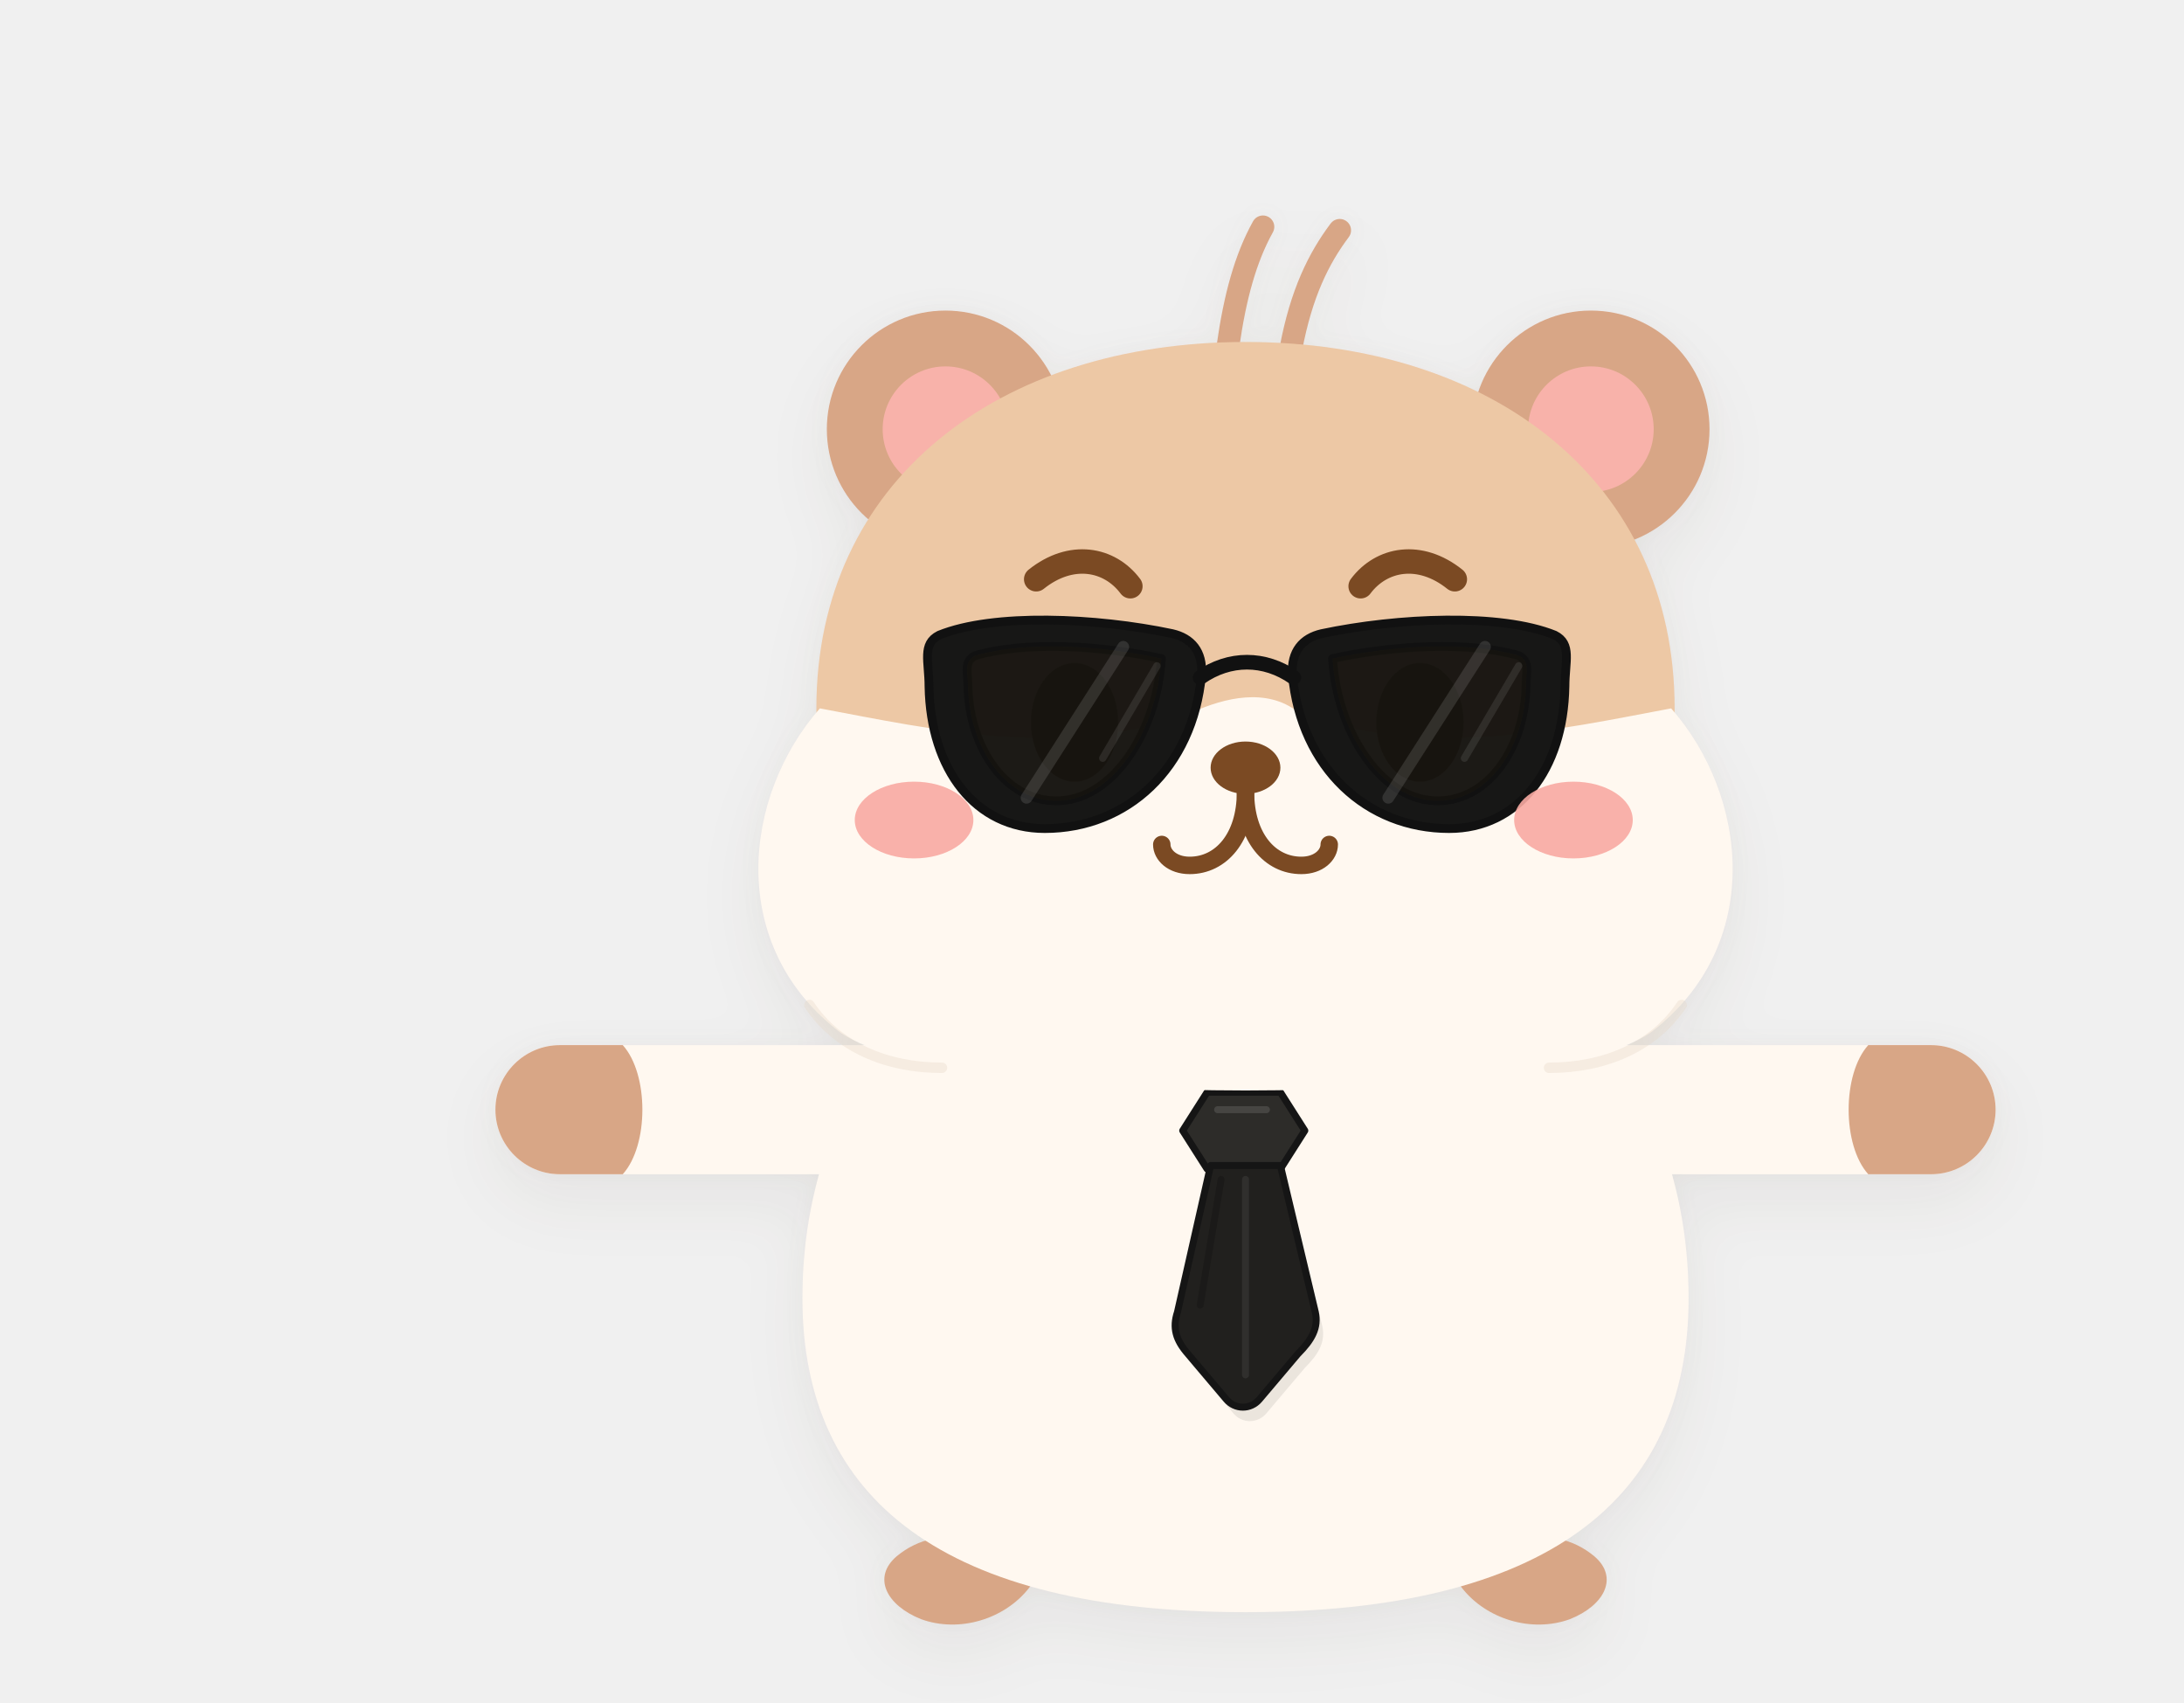
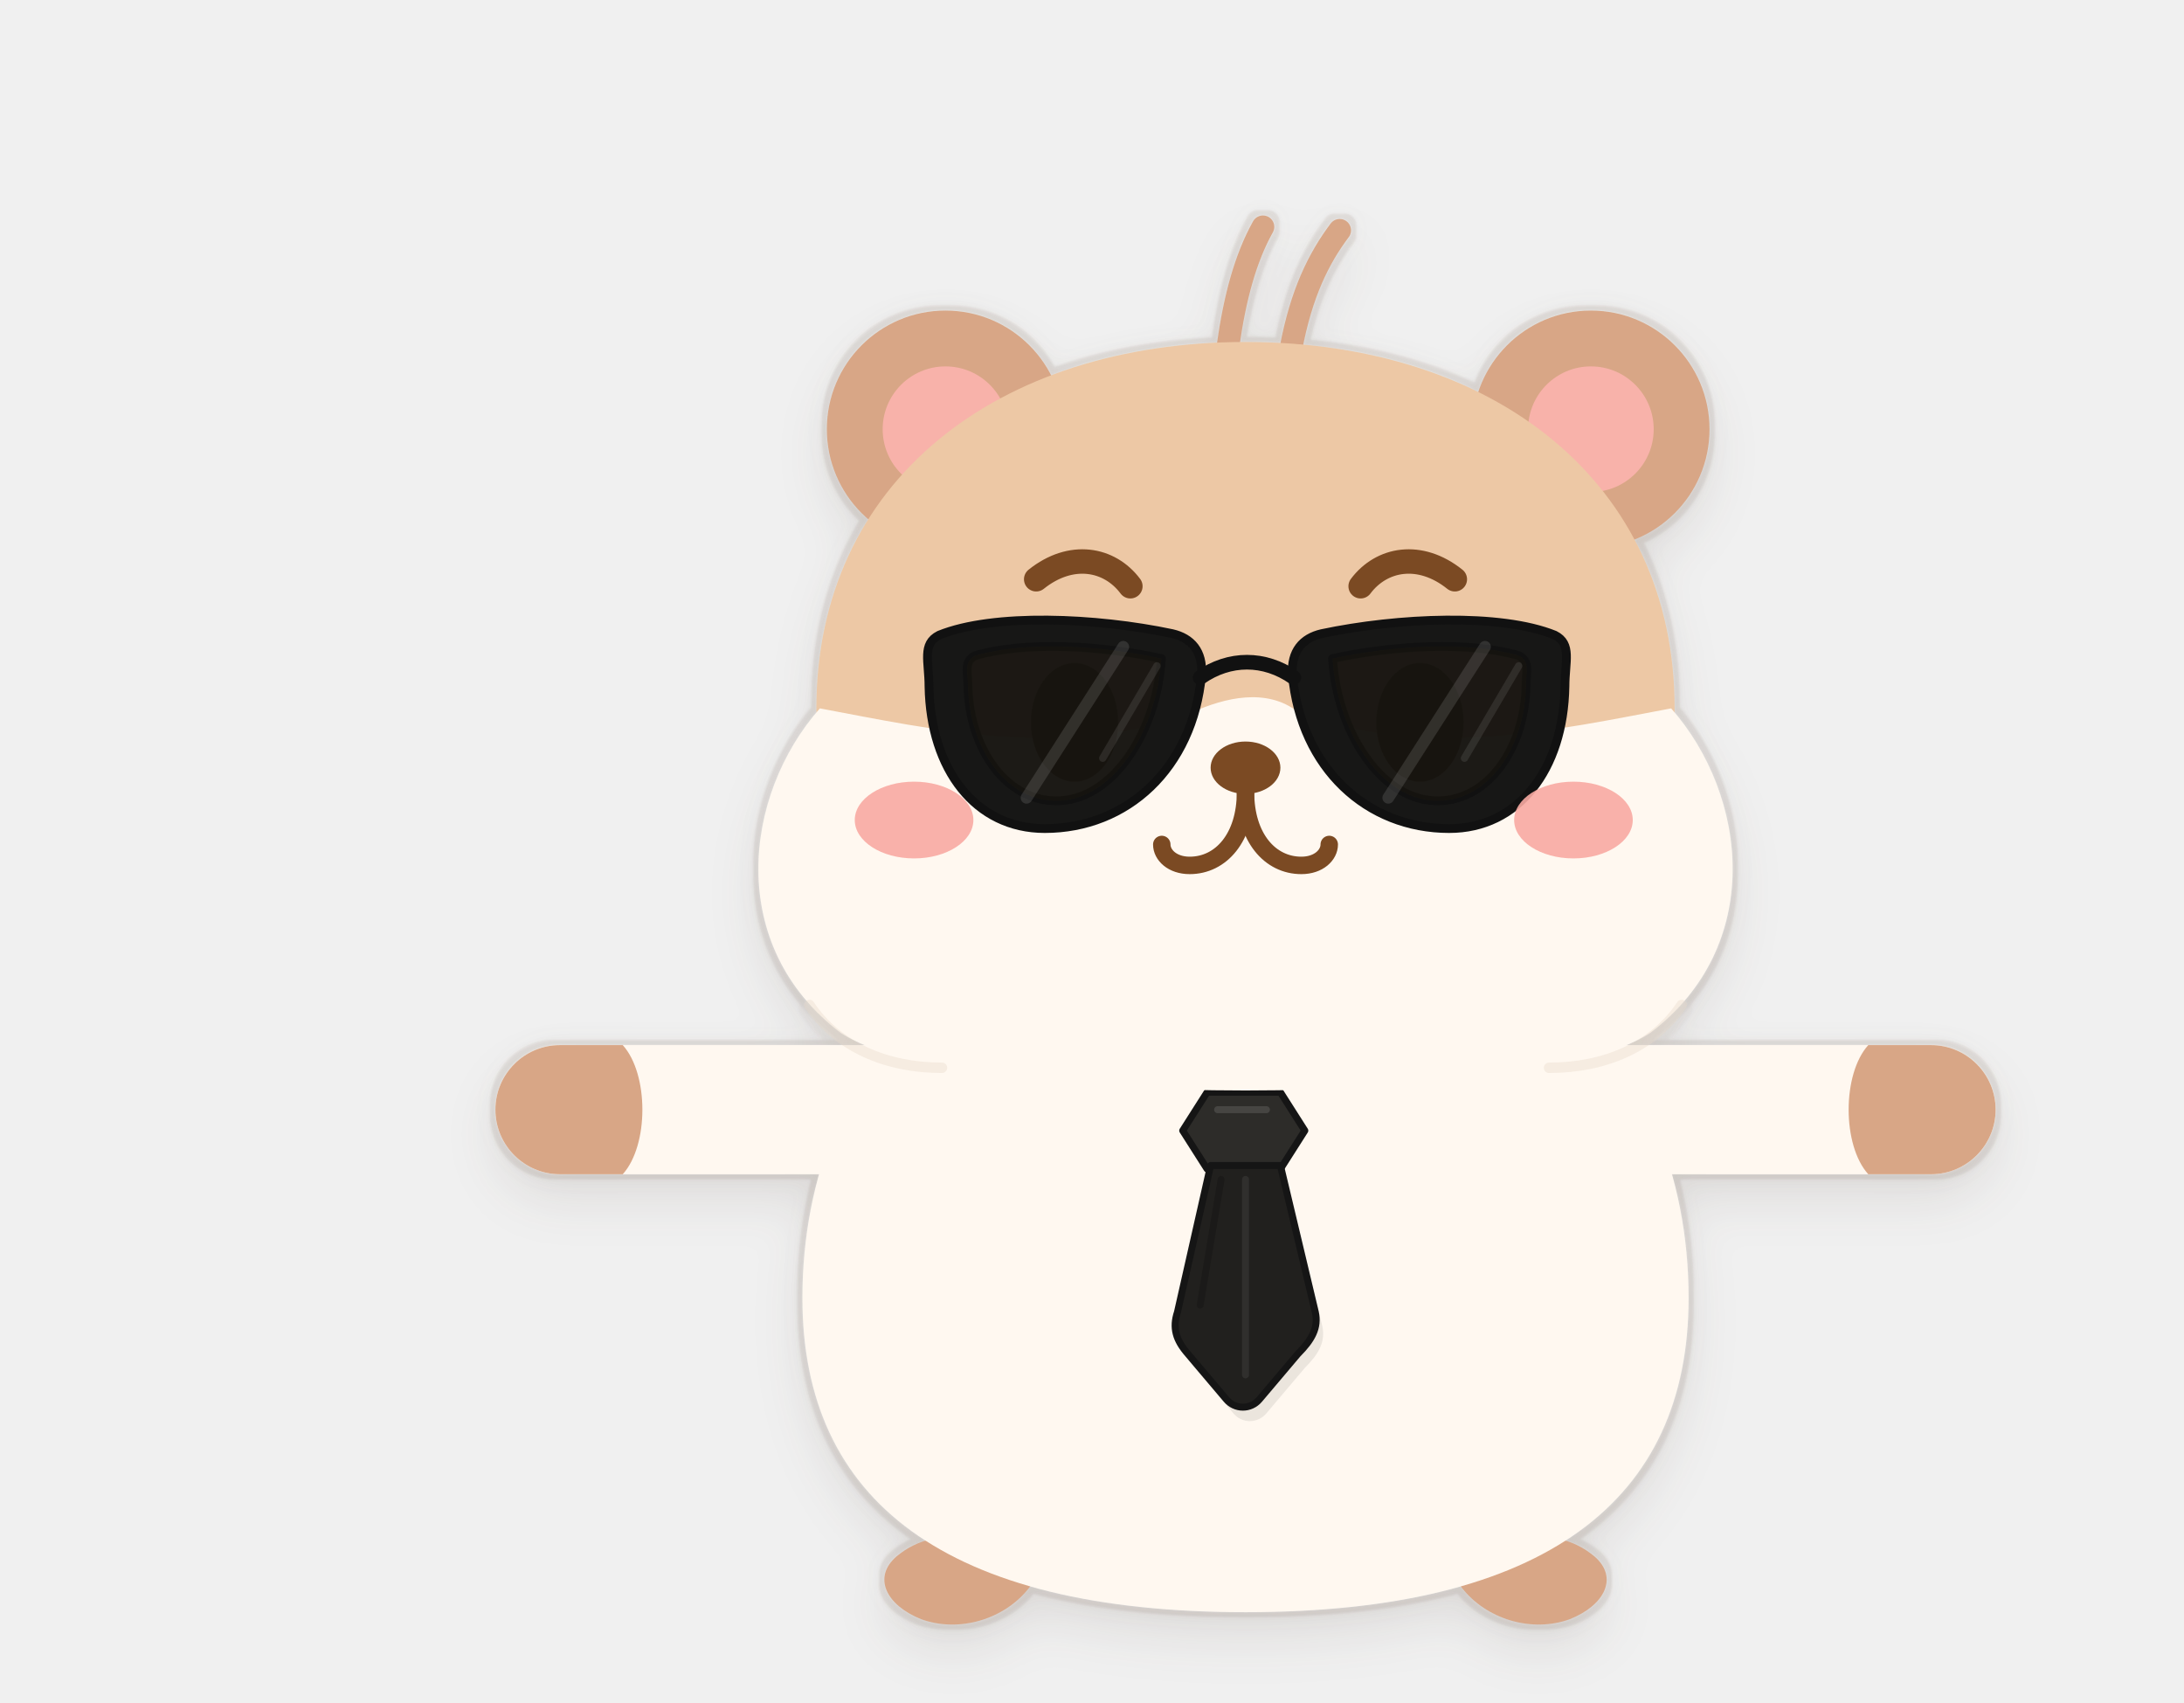
<svg xmlns="http://www.w3.org/2000/svg" data-export="notification-catch-v1-scripted" width="626" height="488" viewBox="-170 -50 626 488" role="img" aria-labelledby="title desc">
  <defs>
-     <filter id="soft-lift" x="-8%" y="-8%" width="116%" height="116%" color-interpolation-filters="sRGB">
-       <feGaussianBlur in="SourceAlpha" stdDeviation="2.8" result="soft-edge" />
-       <feFlood flood-color="#8b735e" flood-opacity=".045" result="halo-color" />
+     <filter id="soft-lift" x="-14%" y="-14%" width="128%" height="128%" color-interpolation-filters="sRGB">
+       <feMorphology in="SourceAlpha" operator="dilate" radius="1.45" result="edge-spread" />
+       <feComposite in="edge-spread" in2="SourceAlpha" operator="out" result="edge-ring" />
+       <feGaussianBlur in="edge-ring" stdDeviation="0.42" result="edge-soft" />
+       <feFlood flood-color="#7a604d" flood-opacity=".13" result="edge-color" />
+       <feComposite in="edge-color" in2="edge-soft" operator="in" result="edge-rim" />
+       <feGaussianBlur in="SourceAlpha" stdDeviation="3.0" result="soft-edge" />
+       <feFlood flood-color="#8b735e" flood-opacity=".07" result="halo-color" />
      <feComposite in="halo-color" in2="soft-edge" operator="in" result="halo" />
-       <feOffset in="SourceAlpha" dx="0" dy="8" result="shadow-offset" />
-       <feGaussianBlur in="shadow-offset" stdDeviation="9" result="shadow-blur" />
-       <feFlood flood-color="#3a2d23" flood-opacity=".055" result="shadow-color" />
+       <feOffset in="SourceAlpha" dx="0" dy="7" result="shadow-offset" />
+       <feGaussianBlur in="shadow-offset" stdDeviation="7" result="shadow-blur" />
+       <feFlood flood-color="#3a2d23" flood-opacity=".105" result="shadow-color" />
      <feComposite in="shadow-color" in2="shadow-blur" operator="in" result="ambient-shadow" />
      <feMerge>
        <feMergeNode in="ambient-shadow" />
        <feMergeNode in="halo" />
+         <feMergeNode in="edge-rim" />
        <feMergeNode in="SourceGraphic" />
      </feMerge>
    </filter>
    <clipPath id="idle-hand-shadow-clip-left" clipPathUnits="userSpaceOnUse">
      <path d="M 111.43 223.79 L 109.8 223.94 L 108.09 224.51 L 106.26 225.27 L 104.32 226.08 L 102.28 226.93 L 100.17 227.83 L 98 228.76 L 95.79 229.74 L 93.55 230.78 L 91.28 231.87 L 88.99 233.02 L 86.7 234.25 L 84.4 235.54 L 82.1 236.91 L 79.82 238.35 L 77.56 239.88 L 75.32 241.48 L 73.11 243.18 L 70.94 244.95 L 68.82 246.81 L 66.76 248.76 L 64.75 250.78 L 62.82 252.88 L 60.94 255.06 L 59.12 257.3 L 57.34 259.63 L 55.58 262.03 L 53.84 264.52 L 52.12 267.1 L 50.44 269.79 L 48.81 272.6 L 47.24 275.53 L 45.77 278.6 L 44.39 281.8 L 43.15 285.12 L 42.07 288.56 L 41.17 292.08 L 40.46 295.66 L 39.94 299.26 L 39.63 302.86 L 39.51 306.42 L 39.56 309.93 L 39.79 313.43 L 40.22 316.99 L 40.91 320.71 L 41.88 324.51 L 43.13 328.21 L 44.59 331.68 L 46.2 334.88 L 47.92 337.84 L 49.7 340.6 L 51.53 343.19 L 53.4 345.6 L 55.27 347.8 L 57.18 349.73 L 59.13 351.35 L 61.14 352.67 L 63.2 353.69 L 65.28 354.41 L 67.36 354.85 L 69.41 355.01 L 71.41 354.91 L 73.36 354.56 L 75.24 353.99 L 77.09 353.22 L 78.91 352.3 L 80.7 351.23 L 82.43 350.02 L 84 348.61 L 85.33 346.98 L 86.36 345.13 L 87.11 343.14 L 87.59 341.05 L 87.84 338.94 L 87.88 336.84 L 87.74 334.78 L 87.41 332.77 L 86.93 330.85 L 86.28 329.02 L 85.47 327.3 L 84.53 325.68 L 83.46 324.15 L 82.34 322.66 L 81.25 321.21 L 80.24 319.8 L 79.34 318.44 L 78.59 317.16 L 77.97 316 L 77.5 314.96 L 77.17 314 L 76.93 312.98 L 76.74 311.71 L 76.58 310.15 L 76.47 308.43 L 76.44 306.71 L 76.49 305.04 L 76.63 303.42 L 76.85 301.84 L 77.16 300.29 L 77.56 298.74 L 78.05 297.18 L 78.65 295.6 L 79.35 293.99 L 80.16 292.34 L 81.07 290.65 L 82.08 288.93 L 83.18 287.17 L 84.37 285.39 L 85.63 283.59 L 86.93 281.82 L 88.19 280.17 L 89.35 278.72 L 90.42 277.47 L 91.47 276.32 L 92.55 275.23 L 93.67 274.18 L 94.84 273.16 L 96.06 272.16 L 97.33 271.19 L 98.64 270.25 L 100.01 269.33 L 101.42 268.44 L 102.89 267.56 L 104.41 266.71 L 105.98 265.88 L 107.6 265.06 L 109.28 264.26 L 111.02 263.46 L 112.81 262.66 L 114.67 261.87 L 116.59 261.05 L 118.59 260.22 L 120.68 259.34 L 122.84 258.38 L 124.87 257.31 L 126.37 256.05 L 127.08 254.54 L 127.12 252.79 L 126.82 250.82 L 126.37 248.69 L 125.8 246.44 L 125.12 244.1 L 124.32 241.71 L 123.41 239.31 L 122.41 236.93 L 121.31 234.61 L 120.12 232.39 L 118.85 230.3 L 117.5 228.38 L 116.07 226.68 L 114.57 225.26 L 113.02 224.24Z" />
      <path d="M 42.67 326.41 L 43.5 329.54 L 44.97 332.74 L 46.55 335.71 L 48.21 338.48 L 49.93 341.07 L 51.69 343.51 L 53.48 345.82 L 55.29 347.97 L 57.15 349.89 L 59.09 351.51 L 61.11 352.82 L 63.19 353.83 L 65.28 354.55 L 67.37 354.99 L 69.43 355.15 L 71.44 355.04 L 73.39 354.68 L 75.27 354.09 L 77.1 353.3 L 78.91 352.35 L 80.72 351.3 L 82.51 350.12 L 84.14 348.74 L 85.49 347.09 L 86.51 345.21 L 87.24 343.18 L 87.7 341.07 L 87.94 338.93 L 87.97 336.82 L 87.82 334.74 L 87.5 332.73 L 87.01 330.8 L 86.35 328.96 L 85.55 327.24 L 84.6 325.64 L 83.51 324.15 L 82.38 322.72 L 81.3 321.33 L 80.31 319.97 L 79.43 318.65 L 78.68 317.41 L 78.05 316.25 L 77.56 315.2 L 76.88 314.49 L 75.58 314.28 L 73.84 314.32 L 71.95 314.34 L 69.9 314.34 L 67.73 314.26 L 65.45 314.15 L 63.12 314.12 L 60.76 314.21 L 58.39 314.44 L 56.04 314.82 L 53.73 315.37 L 51.5 316.1 L 49.38 317.04 L 47.43 318.28 L 45.69 319.84 L 44.21 321.7 L 43.04 323.82Z" />
    </clipPath>
    <clipPath id="idle-hand-shadow-clip-right" clipPathUnits="userSpaceOnUse">
      <path d="M 262.57 223.79 L 264.2 223.94 L 265.91 224.51 L 267.74 225.27 L 269.68 226.08 L 271.72 226.93 L 273.83 227.83 L 276 228.76 L 278.21 229.74 L 280.45 230.78 L 282.72 231.87 L 285.01 233.02 L 287.3 234.25 L 289.6 235.54 L 291.9 236.91 L 294.18 238.35 L 296.44 239.88 L 298.68 241.48 L 300.89 243.18 L 303.06 244.95 L 305.18 246.81 L 307.24 248.76 L 309.25 250.78 L 311.18 252.88 L 313.06 255.06 L 314.88 257.3 L 316.66 259.63 L 318.42 262.03 L 320.16 264.52 L 321.88 267.1 L 323.56 269.79 L 325.19 272.6 L 326.76 275.53 L 328.23 278.6 L 329.61 281.8 L 330.85 285.12 L 331.93 288.56 L 332.83 292.08 L 333.54 295.66 L 334.06 299.26 L 334.37 302.86 L 334.49 306.42 L 334.44 309.93 L 334.21 313.43 L 333.78 316.99 L 333.09 320.71 L 332.12 324.51 L 330.87 328.21 L 329.41 331.68 L 327.8 334.88 L 326.08 337.84 L 324.3 340.6 L 322.47 343.19 L 320.6 345.6 L 318.73 347.8 L 316.82 349.73 L 314.87 351.35 L 312.86 352.67 L 310.8 353.69 L 308.72 354.41 L 306.64 354.85 L 304.59 355.01 L 302.59 354.91 L 300.64 354.56 L 298.76 353.99 L 296.91 353.22 L 295.09 352.3 L 293.3 351.23 L 291.57 350.02 L 290 348.61 L 288.67 346.98 L 287.64 345.13 L 286.89 343.14 L 286.41 341.05 L 286.16 338.94 L 286.12 336.84 L 286.26 334.78 L 286.59 332.77 L 287.07 330.85 L 287.72 329.02 L 288.53 327.3 L 289.47 325.68 L 290.54 324.15 L 291.66 322.66 L 292.75 321.21 L 293.76 319.8 L 294.66 318.44 L 295.41 317.16 L 296.03 316 L 296.5 314.96 L 296.83 314 L 297.07 312.98 L 297.26 311.71 L 297.42 310.15 L 297.53 308.43 L 297.56 306.71 L 297.51 305.04 L 297.37 303.42 L 297.15 301.84 L 296.84 300.29 L 296.44 298.74 L 295.95 297.18 L 295.35 295.6 L 294.65 293.99 L 293.84 292.34 L 292.93 290.65 L 291.92 288.93 L 290.82 287.17 L 289.63 285.39 L 288.37 283.59 L 287.07 281.82 L 285.81 280.17 L 284.65 278.72 L 283.58 277.47 L 282.53 276.32 L 281.45 275.23 L 280.33 274.18 L 279.16 273.16 L 277.94 272.16 L 276.67 271.19 L 275.36 270.25 L 273.99 269.33 L 272.58 268.44 L 271.11 267.56 L 269.59 266.71 L 268.02 265.88 L 266.4 265.06 L 264.72 264.26 L 262.98 263.46 L 261.19 262.66 L 259.33 261.87 L 257.41 261.05 L 255.41 260.22 L 253.32 259.34 L 251.16 258.38 L 249.13 257.31 L 247.63 256.05 L 246.92 254.54 L 246.88 252.79 L 247.18 250.82 L 247.63 248.69 L 248.2 246.44 L 248.88 244.1 L 249.68 241.71 L 250.59 239.31 L 251.59 236.93 L 252.69 234.61 L 253.88 232.39 L 255.15 230.3 L 256.5 228.38 L 257.93 226.68 L 259.43 225.26 L 260.98 224.24Z" />
      <path d="M 331.33 326.41 L 330.5 329.54 L 329.03 332.74 L 327.45 335.71 L 325.79 338.48 L 324.07 341.07 L 322.31 343.51 L 320.52 345.82 L 318.71 347.97 L 316.85 349.89 L 314.91 351.51 L 312.89 352.82 L 310.81 353.83 L 308.72 354.55 L 306.63 354.99 L 304.57 355.15 L 302.56 355.04 L 300.61 354.68 L 298.73 354.09 L 296.9 353.3 L 295.09 352.35 L 293.28 351.3 L 291.49 350.12 L 289.86 348.74 L 288.51 347.09 L 287.49 345.21 L 286.76 343.18 L 286.3 341.07 L 286.06 338.93 L 286.03 336.82 L 286.18 334.74 L 286.5 332.73 L 286.99 330.8 L 287.65 328.96 L 288.45 327.24 L 289.4 325.64 L 290.49 324.15 L 291.62 322.72 L 292.7 321.33 L 293.69 319.97 L 294.57 318.65 L 295.32 317.41 L 295.95 316.25 L 296.44 315.2 L 297.12 314.49 L 298.42 314.28 L 300.16 314.32 L 302.05 314.34 L 304.1 314.34 L 306.27 314.26 L 308.55 314.15 L 310.88 314.12 L 313.24 314.21 L 315.61 314.44 L 317.96 314.82 L 320.27 315.37 L 322.5 316.1 L 324.62 317.04 L 326.57 318.28 L 328.31 319.84 L 329.79 321.7 L 330.96 323.82Z" />
    </clipPath>
    <g id="notification-idle-source" data-layer="idle-source-for-notification-export">
      <g id="arm-back-split-layer" data-layer="idle-complete-hands-behind-body">
        <g data-role="complete-idle-back-hand">
          <path d="M 111.43 223.79 L 109.8 223.94 L 108.09 224.51 L 106.26 225.27 L 104.32 226.08 L 102.28 226.93 L 100.17 227.83 L 98 228.76 L 95.79 229.74 L 93.55 230.78 L 91.28 231.87 L 88.99 233.02 L 86.7 234.25 L 84.4 235.54 L 82.1 236.91 L 79.82 238.35 L 77.56 239.88 L 75.32 241.48 L 73.11 243.18 L 70.94 244.95 L 68.82 246.81 L 66.76 248.76 L 64.75 250.78 L 62.82 252.88 L 60.94 255.06 L 59.12 257.3 L 57.34 259.63 L 55.58 262.03 L 53.84 264.52 L 52.12 267.1 L 50.44 269.79 L 48.81 272.6 L 47.24 275.53 L 45.77 278.6 L 44.39 281.8 L 43.15 285.12 L 42.07 288.56 L 41.17 292.08 L 40.46 295.66 L 39.94 299.26 L 39.63 302.86 L 39.51 306.42 L 39.56 309.93 L 39.79 313.43 L 40.22 316.99 L 40.91 320.71 L 41.88 324.51 L 43.13 328.21 L 44.59 331.68 L 46.2 334.88 L 47.92 337.84 L 49.7 340.6 L 51.53 343.19 L 53.4 345.6 L 55.27 347.8 L 57.18 349.73 L 59.13 351.35 L 61.14 352.67 L 63.2 353.69 L 65.28 354.41 L 67.36 354.85 L 69.41 355.01 L 71.41 354.91 L 73.36 354.56 L 75.24 353.99 L 77.09 353.22 L 78.91 352.3 L 80.7 351.23 L 82.43 350.02 L 84 348.61 L 85.33 346.98 L 86.36 345.13 L 87.11 343.14 L 87.59 341.05 L 87.84 338.94 L 87.88 336.84 L 87.74 334.78 L 87.41 332.77 L 86.93 330.85 L 86.28 329.02 L 85.47 327.3 L 84.53 325.68 L 83.46 324.15 L 82.34 322.66 L 81.25 321.21 L 80.24 319.8 L 79.34 318.44 L 78.59 317.16 L 77.97 316 L 77.5 314.96 L 77.17 314 L 76.93 312.98 L 76.74 311.71 L 76.58 310.15 L 76.47 308.43 L 76.44 306.71 L 76.49 305.04 L 76.63 303.42 L 76.85 301.84 L 77.16 300.29 L 77.56 298.74 L 78.05 297.18 L 78.65 295.6 L 79.35 293.99 L 80.16 292.34 L 81.07 290.65 L 82.08 288.93 L 83.18 287.17 L 84.37 285.39 L 85.63 283.59 L 86.93 281.82 L 88.19 280.17 L 89.35 278.72 L 90.42 277.47 L 91.47 276.32 L 92.55 275.23 L 93.67 274.18 L 94.84 273.16 L 96.06 272.16 L 97.33 271.19 L 98.64 270.25 L 100.01 269.33 L 101.42 268.44 L 102.89 267.56 L 104.41 266.71 L 105.98 265.88 L 107.6 265.06 L 109.28 264.26 L 111.02 263.46 L 112.81 262.66 L 114.67 261.87 L 116.59 261.05 L 118.59 260.22 L 120.68 259.34 L 122.84 258.38 L 124.87 257.31 L 126.37 256.05 L 127.08 254.54 L 127.12 252.79 L 126.82 250.82 L 126.37 248.69 L 125.8 246.44 L 125.12 244.1 L 124.32 241.71 L 123.41 239.31 L 122.41 236.93 L 121.31 234.61 L 120.12 232.39 L 118.85 230.3 L 117.5 228.38 L 116.07 226.68 L 114.57 225.26 L 113.02 224.24Z" fill="#fff8f0" />
          <path d="M 42.67 326.41 L 43.5 329.54 L 44.97 332.74 L 46.55 335.71 L 48.21 338.48 L 49.93 341.07 L 51.69 343.51 L 53.48 345.82 L 55.29 347.97 L 57.15 349.89 L 59.09 351.51 L 61.11 352.82 L 63.19 353.83 L 65.28 354.55 L 67.37 354.99 L 69.43 355.15 L 71.44 355.04 L 73.39 354.68 L 75.27 354.09 L 77.1 353.3 L 78.91 352.35 L 80.72 351.3 L 82.51 350.12 L 84.14 348.74 L 85.49 347.09 L 86.51 345.21 L 87.24 343.18 L 87.7 341.07 L 87.94 338.93 L 87.97 336.82 L 87.82 334.74 L 87.5 332.73 L 87.01 330.8 L 86.35 328.96 L 85.55 327.24 L 84.6 325.64 L 83.51 324.15 L 82.38 322.72 L 81.3 321.33 L 80.31 319.97 L 79.43 318.65 L 78.68 317.41 L 78.05 316.25 L 77.56 315.2 L 76.88 314.49 L 75.58 314.28 L 73.84 314.32 L 71.95 314.34 L 69.9 314.34 L 67.73 314.26 L 65.45 314.15 L 63.12 314.12 L 60.76 314.21 L 58.39 314.44 L 56.04 314.82 L 53.73 315.37 L 51.5 316.1 L 49.38 317.04 L 47.43 318.28 L 45.69 319.84 L 44.21 321.7 L 43.04 323.82Z" fill="#d8a686" />
        </g>
        <g data-role="complete-idle-back-hand">
          <path d="M 262.57 223.79 L 264.2 223.94 L 265.91 224.51 L 267.74 225.27 L 269.68 226.08 L 271.72 226.93 L 273.83 227.83 L 276 228.76 L 278.21 229.74 L 280.45 230.78 L 282.72 231.87 L 285.01 233.02 L 287.3 234.25 L 289.6 235.54 L 291.9 236.91 L 294.18 238.35 L 296.44 239.88 L 298.68 241.48 L 300.89 243.18 L 303.06 244.95 L 305.18 246.81 L 307.24 248.76 L 309.25 250.78 L 311.18 252.88 L 313.06 255.06 L 314.88 257.3 L 316.66 259.63 L 318.42 262.03 L 320.16 264.52 L 321.88 267.1 L 323.56 269.79 L 325.19 272.6 L 326.76 275.53 L 328.23 278.6 L 329.61 281.8 L 330.85 285.12 L 331.93 288.56 L 332.83 292.08 L 333.54 295.66 L 334.06 299.26 L 334.37 302.86 L 334.49 306.42 L 334.44 309.93 L 334.21 313.43 L 333.78 316.99 L 333.09 320.71 L 332.12 324.51 L 330.87 328.21 L 329.41 331.68 L 327.8 334.88 L 326.08 337.84 L 324.3 340.6 L 322.47 343.19 L 320.6 345.6 L 318.73 347.8 L 316.82 349.73 L 314.87 351.35 L 312.86 352.67 L 310.8 353.69 L 308.72 354.41 L 306.64 354.85 L 304.59 355.01 L 302.59 354.91 L 300.64 354.56 L 298.76 353.99 L 296.91 353.22 L 295.09 352.3 L 293.3 351.23 L 291.57 350.02 L 290 348.61 L 288.67 346.98 L 287.64 345.13 L 286.89 343.14 L 286.41 341.05 L 286.16 338.94 L 286.12 336.84 L 286.26 334.78 L 286.59 332.77 L 287.07 330.85 L 287.72 329.02 L 288.53 327.3 L 289.47 325.68 L 290.54 324.15 L 291.66 322.66 L 292.75 321.21 L 293.76 319.8 L 294.66 318.44 L 295.41 317.16 L 296.03 316 L 296.5 314.96 L 296.83 314 L 297.07 312.98 L 297.26 311.71 L 297.42 310.15 L 297.53 308.43 L 297.56 306.71 L 297.51 305.04 L 297.37 303.42 L 297.15 301.84 L 296.84 300.29 L 296.44 298.74 L 295.95 297.18 L 295.35 295.6 L 294.65 293.99 L 293.84 292.34 L 292.93 290.65 L 291.92 288.93 L 290.82 287.17 L 289.63 285.39 L 288.37 283.59 L 287.07 281.82 L 285.81 280.17 L 284.65 278.72 L 283.58 277.47 L 282.53 276.32 L 281.45 275.23 L 280.33 274.18 L 279.16 273.16 L 277.94 272.16 L 276.67 271.19 L 275.36 270.25 L 273.99 269.33 L 272.58 268.44 L 271.11 267.56 L 269.59 266.71 L 268.02 265.88 L 266.4 265.06 L 264.72 264.26 L 262.98 263.46 L 261.19 262.66 L 259.33 261.87 L 257.41 261.05 L 255.41 260.22 L 253.32 259.34 L 251.16 258.38 L 249.13 257.31 L 247.63 256.05 L 246.92 254.54 L 246.88 252.79 L 247.18 250.82 L 247.63 248.69 L 248.2 246.44 L 248.88 244.1 L 249.68 241.71 L 250.59 239.31 L 251.59 236.93 L 252.69 234.61 L 253.88 232.39 L 255.15 230.3 L 256.5 228.38 L 257.93 226.68 L 259.43 225.26 L 260.98 224.24Z" fill="#fff8f0" />
          <path d="M 331.33 326.41 L 330.5 329.54 L 329.03 332.74 L 327.45 335.71 L 325.79 338.48 L 324.07 341.07 L 322.31 343.51 L 320.52 345.82 L 318.71 347.97 L 316.85 349.89 L 314.91 351.51 L 312.89 352.82 L 310.81 353.83 L 308.72 354.55 L 306.63 354.99 L 304.57 355.15 L 302.56 355.04 L 300.61 354.68 L 298.73 354.09 L 296.9 353.3 L 295.09 352.35 L 293.28 351.3 L 291.49 350.12 L 289.86 348.74 L 288.51 347.09 L 287.49 345.21 L 286.76 343.18 L 286.3 341.07 L 286.06 338.93 L 286.03 336.82 L 286.18 334.74 L 286.5 332.73 L 286.99 330.8 L 287.65 328.96 L 288.45 327.24 L 289.4 325.64 L 290.49 324.15 L 291.62 322.72 L 292.7 321.33 L 293.69 319.97 L 294.57 318.65 L 295.32 317.41 L 295.95 316.25 L 296.44 315.2 L 297.12 314.49 L 298.42 314.28 L 300.16 314.32 L 302.05 314.34 L 304.1 314.34 L 306.27 314.26 L 308.55 314.15 L 310.88 314.12 L 313.24 314.21 L 315.61 314.44 L 317.96 314.82 L 320.27 315.37 L 322.5 316.1 L 324.62 317.04 L 326.57 318.28 L 328.31 319.84 L 329.79 321.7 L 330.96 323.82Z" fill="#d8a686" />
        </g>
      </g>
      <g id="body-cast-shadow-on-hand-layer" data-layer="idle-body-shadow-on-hands">
        <g clip-path="url(#idle-hand-shadow-clip-left)" data-role="idle-body-cast-shadow-on-hand">
          <path d="M 85.25 244 L 79.22 252 L 73.1 262 L 67.44 274 L 62.77 288 L 59.59 304 L 58.43 320 L 59.04 334" fill="none" stroke="#c9ad95" stroke-width="9" stroke-linejoin="round" stroke-linecap="round" opacity="0.08" />
          <path d="M 85.25 244 L 79.22 252 L 73.1 262 L 67.44 274 L 62.77 288 L 59.59 304 L 58.43 320 L 59.04 334" fill="none" stroke="#a77d5f" stroke-width="3.2" stroke-linejoin="round" stroke-linecap="round" opacity="0.11" />
        </g>
        <g clip-path="url(#idle-hand-shadow-clip-right)" data-role="idle-body-cast-shadow-on-hand">
          <path d="M 288.75 244 L 294.78 252 L 300.9 262 L 306.56 274 L 311.23 288 L 314.41 304 L 315.57 320 L 314.96 334" fill="none" stroke="#c9ad95" stroke-width="9" stroke-linejoin="round" stroke-linecap="round" opacity="0.08" />
          <path d="M 288.75 244 L 294.78 252 L 300.9 262 L 306.56 274 L 311.23 288 L 314.41 304 L 315.57 320 L 314.96 334" fill="none" stroke="#a77d5f" stroke-width="3.2" stroke-linejoin="round" stroke-linecap="round" opacity="0.11" />
        </g>
      </g>
    </g>
  </defs>
  <style>
    #hamster-flat-master-v11 {
      transform-box: view-box;
      transform-origin: 187px 230px;
    }

    #left-foot { transform-box: view-box; transform-origin: 104px 405px; }
    #right-foot { transform-box: view-box; transform-origin: 270px 405px; }
    #left-hand { transform-box: view-box; transform-origin: 118px 257px; }
    #right-hand { transform-box: view-box; transform-origin: 256px 257px; }
    #left-ear { transform-box: view-box; transform-origin: 101px 73px; }
    #right-ear { transform-box: view-box; transform-origin: 286px 73px; }
    #body-belly { transform-box: view-box; transform-origin: 187px 322px; }
    #head-cap { transform-box: view-box; transform-origin: 187px 153px; }
    #cheek-muzzle { transform-box: view-box; transform-origin: 187px 208px; }
    #head-tufts { transform-box: view-box; transform-origin: 198px 48px; }
    #left-eye { transform-box: view-box; transform-origin: 138px 157px; }
    #right-eye { transform-box: view-box; transform-origin: 237px 157px; }
    #left-brow { transform-box: view-box; transform-origin: 140px 116px; }
    #right-brow { transform-box: view-box; transform-origin: 234px 116px; }
    #left-blush { transform-box: view-box; transform-origin: 92px 185px; }
    #right-blush { transform-box: view-box; transform-origin: 281px 185px; }
    #nose-mouth { transform-box: view-box; transform-origin: 187px 177px; }
    #tie { transform-box: view-box; transform-origin: 187px 263px; }
    #sunglasses { transform-box: view-box; transform-origin: 187px 157px; }
  </style>
  <g id="hamster-flat-master-v11" data-source="hamster-flat-layered-v10-soft-lift.svg" data-effect="soft-lift" data-adjustment="centered-face-and-tie" filter="url(#soft-lift)" fill-rule="evenodd" clip-rule="evenodd">
    <g id="tail" data-part="tail" data-layer="behind-body" data-desc="hamster short tail, circle; resting at body center (behind belly), revealed by turn pages sliding sideways">
      <circle id="tail-fill" cx="187" cy="356" r="22" fill="#d8a686" />
    </g>
    <g id="feet-layer" data-layer="behind-body">
      <g id="left-foot" data-part="left-foot" data-origin="104 405">
        <path id="left-foot-fill" data-part="foot-with-hidden-leg" d="M109 392 C101 389 93 391 87 396 C80 402 84 410 94 414 C105 418 118 414 125 405 C131 397 123 394 109 392 Z" fill="#d8a686" />
      </g>
      <g id="right-foot" data-part="right-foot" data-origin="270 405">
        <path id="right-foot-fill" data-part="foot-with-hidden-leg" d="M265 392 C273 389 281 391 287 396 C294 402 290 410 280 414 C269 418 256 414 249 405 C243 397 251 394 265 392 Z" fill="#d8a686" />
      </g>
    </g>
    <g id="body-layer" data-layer="body">
      <g id="body-belly" data-part="body-belly" data-origin="187 322">
        <path id="body-belly-fill" d="M187 200 C113 200 60 251 60 322 C60 380 101 412 187 412 C273 412 314 380 314 322 C314 251 261 200 187 200Z" fill="#fff8f0" />
      </g>
    </g>
    <g id="tie" data-part="tie" data-origin="187 263" transform="translate(153 260)">
      <path id="tie-shadow" d="M24 27 L44 27 L54 68 C55 72.5 53 76 49 80 L38 93 C35.5 96 31 96 28.5 93 L17.5 80 C14 76 13 72.5 14.5 68 Z" fill="#000000" opacity=".08" transform="translate(2 2)" />
      <path id="tie-knot" d="M23 3 L44 3 L51 14 L44 25 L23 25 L16 14 Z" fill="#2d2c29" stroke="#151515" stroke-width="2" stroke-linejoin="round" />
      <path id="tie-blade" d="M24 24 L44 24 L54 66 C55 70.5 53 74 49 78 L38 91 C35.5 94 31 94 28.5 91 L17.5 78 C14 74 13 70.5 14.5 66 Z" fill="#21201e" stroke="#151515" stroke-width="2" stroke-linejoin="round" />
      <path id="tie-knot-highlight" d="M26 8 L40 8" fill="none" stroke="#ffffff" stroke-width="2" stroke-linecap="round" opacity=".12" />
      <path id="tie-center-fold" d="M34 28 L34 84" fill="none" stroke="#ffffff" stroke-width="2" stroke-linecap="round" opacity=".07" />
      <path id="tie-left-fold" d="M27 28 L21 64" fill="none" stroke="#000000" stroke-width="2" stroke-linecap="round" opacity=".18" />
    </g>
    <g id="hands-layer" data-layer="hands">
      <g id="left-hand" data-part="left-hand" data-origin="118 257">
        <path id="left-hand-base" d="M118 249.5 L-9.5 249.5 C-19.7 249.5 -28 257.8 -28 268 C-28 278.2 -19.7 286.5 -9.5 286.5 L118 286.5 C123 279.1 123 256.9 118 249.5 Z" fill="#fff8f0" />
        <path id="left-paw-tip" d="M8.5 249.5 L-9.5 249.5 C-19.7 249.5 -28 257.8 -28 268 C-28 278.2 -19.7 286.5 -9.5 286.5 L8.5 286.5 C16 278.2 16 257.8 8.5 249.5 Z" fill="#d8a686" />
      </g>
      <g id="right-hand" data-part="right-hand" data-origin="256 257">
        <path id="right-hand-base" d="M256 249.5 L383.5 249.5 C393.7 249.5 402 257.8 402 268 C402 278.2 393.7 286.5 383.5 286.5 L256 286.5 C251 279.1 251 256.9 256 249.5 Z" fill="#fff8f0" />
        <path id="right-paw-tip" d="M365.5 249.5 L383.5 249.5 C393.7 249.5 402 257.8 402 268 C402 278.2 393.7 286.5 383.5 286.5 L365.5 286.5 C358 278.2 358 257.8 365.5 249.5 Z" fill="#d8a686" />
      </g>
    </g>
    <g id="ears-layer" data-layer="ears">
      <g id="left-ear" data-part="left-ear" data-origin="101 73">
        <circle id="left-ear-outer" cx="101" cy="73" r="34" fill="#d8a686" />
        <circle id="left-ear-inner" cx="101" cy="73" r="18" fill="#f8b2aa" />
      </g>
      <g id="right-ear" data-part="right-ear" data-origin="286 73">
        <circle id="right-ear-outer" cx="286" cy="73" r="34" fill="#d8a686" />
        <circle id="right-ear-inner" cx="286" cy="73" r="18" fill="#f8b2aa" />
      </g>
    </g>
    <g id="head-tufts" data-part="head-tufts" data-origin="198 48">
      <path id="left-tuft" d="M182 49 C184 35 187 24 192 15" fill="none" stroke="#d8a686" stroke-width="6.5" stroke-linecap="round" />
      <path id="right-tuft" d="M200 50 C203 34 208 24 214 16" fill="none" stroke="#d8a686" stroke-width="6.5" stroke-linecap="round" />
    </g>
    <g id="head-layer" data-layer="head">
      <g id="head-cap" data-part="head-cap" data-origin="187 153">
        <path id="head-cap-fill" d="M64 153 C64 88 116 48 187 48 C258 48 310 88 310 153 C310 214 257 253 187 253 C117 253 64 214 64 153Z" fill="#edc8a5" />
      </g>
      <g id="cheek-muzzle" data-part="cheek-muzzle" data-origin="187 208">
        <path id="cheek-muzzle-fill" d="M65 153 C97 159 136 168 172 154 C181 150 193 147 202 154 C238 168 277 159 309 153 C331 178 336 221 303 246 C270 268 104 268 71 246 C38 221 43 178 65 153Z" fill="#fff8f0" />
      </g>
      <g id="cheek-creases" data-part="cheek-creases" opacity=".35">
        <path id="left-cheek-crease" d="M62 238 C70 250 84 256 100 256" fill="none" stroke="#e6d7c6" stroke-width="3" stroke-linecap="round" />
        <path id="right-cheek-crease" d="M312 238 C304 250 290 256 274 256" fill="none" stroke="#e6d7c6" stroke-width="3" stroke-linecap="round" />
      </g>
    </g>
    <g id="face-layer" data-layer="face">
      <g id="brows" data-part="brows">
        <path id="left-brow" d="M127 116 C137 108 148 110 154 118" fill="none" stroke="#7b4a23" stroke-width="7" stroke-linecap="round" data-origin="140 116" />
        <path id="right-brow" d="M247 116 C237 108 226 110 220 118" fill="none" stroke="#7b4a23" stroke-width="7" stroke-linecap="round" data-origin="234 116" />
      </g>
      <g id="eyes" data-part="eyes">
        <ellipse id="left-eye" cx="138" cy="157" rx="12.5" ry="17" fill="#5a300f" data-origin="138 157" />
        <ellipse id="right-eye" cx="237" cy="157" rx="12.5" ry="17" fill="#5a300f" data-origin="237 157" />
      </g>
      <g id="sunglasses" data-part="sunglasses" data-origin="187 157">
        <g id="left-sunglass" data-part="left-sunglass">
          <path id="left-sunglass-frame" d="M99.22 132 C114.76 125.7 144.16 126.96 166 131.58 C171.46 132.84 174.82 136.62 174.4 143.34 C171.88 170.22 152.98 187.44 129.46 187.44 C109.72 187.44 96.7 170.64 96.28 146.7 C96.28 139.56 94.18 134.52 99.22 132 Z M109.54 137.88 C123.82 133.68 145.66 134.94 162.88 138.72 C161.62 159.3 149.44 178.62 133.9 179.46 C118.78 180.3 107.86 164.76 107.44 146.7 C107.44 142.5 106.18 139.56 109.54 137.88 Z" fill="#171716" fill-rule="evenodd" stroke="#111111" stroke-width="2.52" stroke-linejoin="round" />
          <path id="left-sunglass-lens" d="M109.54 137.88 C123.82 133.68 145.66 134.94 162.88 138.72 C161.62 159.3 149.44 178.62 133.9 179.46 C118.78 180.3 107.86 164.76 107.44 146.7 C107.44 142.5 106.18 139.56 109.54 137.88 Z" fill="#16140f" opacity=".97" />
          <path id="left-lens-main-shine" d="M151.96 135.36 L124.24 178.62" fill="none" stroke="#ffffff" stroke-width="3.36" stroke-linecap="round" opacity=".12" />
          <path id="left-lens-small-shine" d="M161.62 140.82 L146.08 167.28" fill="none" stroke="#ffffff" stroke-width="2.1" stroke-linecap="round" opacity=".09" />
        </g>
        <g id="right-sunglass" data-part="right-sunglass">
          <path id="right-sunglass-frame" d="M275.62 132 C260.08 125.7 230.68 126.96 208.84 131.58 C203.38 132.84 200.02 136.62 200.44 143.34 C202.96 170.22 221.86 187.44 245.38 187.44 C265.12 187.44 278.14 170.64 278.56 146.7 C278.56 139.56 280.66 134.52 275.62 132 Z M265.3 137.88 C251.02 133.68 229.18 134.94 211.96 138.72 C213.22 159.3 225.4 178.62 240.94 179.46 C256.06 180.3 266.98 164.76 267.4 146.7 C267.4 142.5 268.66 139.56 265.3 137.88 Z" fill="#171716" fill-rule="evenodd" stroke="#111111" stroke-width="2.52" stroke-linejoin="round" />
          <path id="right-sunglass-lens" d="M265.3 137.88 C251.02 133.68 229.18 134.94 211.96 138.72 C213.22 159.3 225.4 178.62 240.94 179.46 C256.06 180.3 266.98 164.76 267.4 146.7 C267.4 142.5 268.66 139.56 265.3 137.88 Z" fill="#16140f" opacity=".97" />
          <path id="right-lens-main-shine" d="M255.64 135.36 L227.92 178.62" fill="none" stroke="#ffffff" stroke-width="3.36" stroke-linecap="round" opacity=".12" />
          <path id="right-lens-small-shine" d="M265.3 140.82 L249.76 167.28" fill="none" stroke="#ffffff" stroke-width="2.1" stroke-linecap="round" opacity=".09" />
        </g>
        <path id="sunglasses-bridge" d="M173.98 144.18 C182.38 138.3 192.46 138.3 200.86 144.18" fill="none" stroke="#111111" stroke-width="4.2" stroke-linecap="round" />
      </g>
      <g id="blushes" data-part="blushes">
        <ellipse id="left-blush" cx="92" cy="185" rx="17" ry="11" fill="#f8aaa2" opacity=".9" data-origin="92 185" />
        <ellipse id="right-blush" cx="281" cy="185" rx="17" ry="11" fill="#f8aaa2" opacity=".9" data-origin="281 185" />
      </g>
      <g id="nose-mouth" data-part="nose-mouth" data-origin="187 177">
        <ellipse id="nose-fill" cx="187" cy="170" rx="10" ry="7.5" fill="#7b4a23" />
        <path id="mouth-left" d="M187 177 C187 190 180 198 171 198 C166 198 163 195 163 192" fill="none" stroke="#7b4a23" stroke-width="5" stroke-linecap="round" />
        <path id="mouth-right" d="M187 177 C187 190 194 198 203 198 C208 198 211 195 211 192" fill="none" stroke="#7b4a23" stroke-width="5" stroke-linecap="round" />
      </g>
    </g>
  </g>
</svg>
